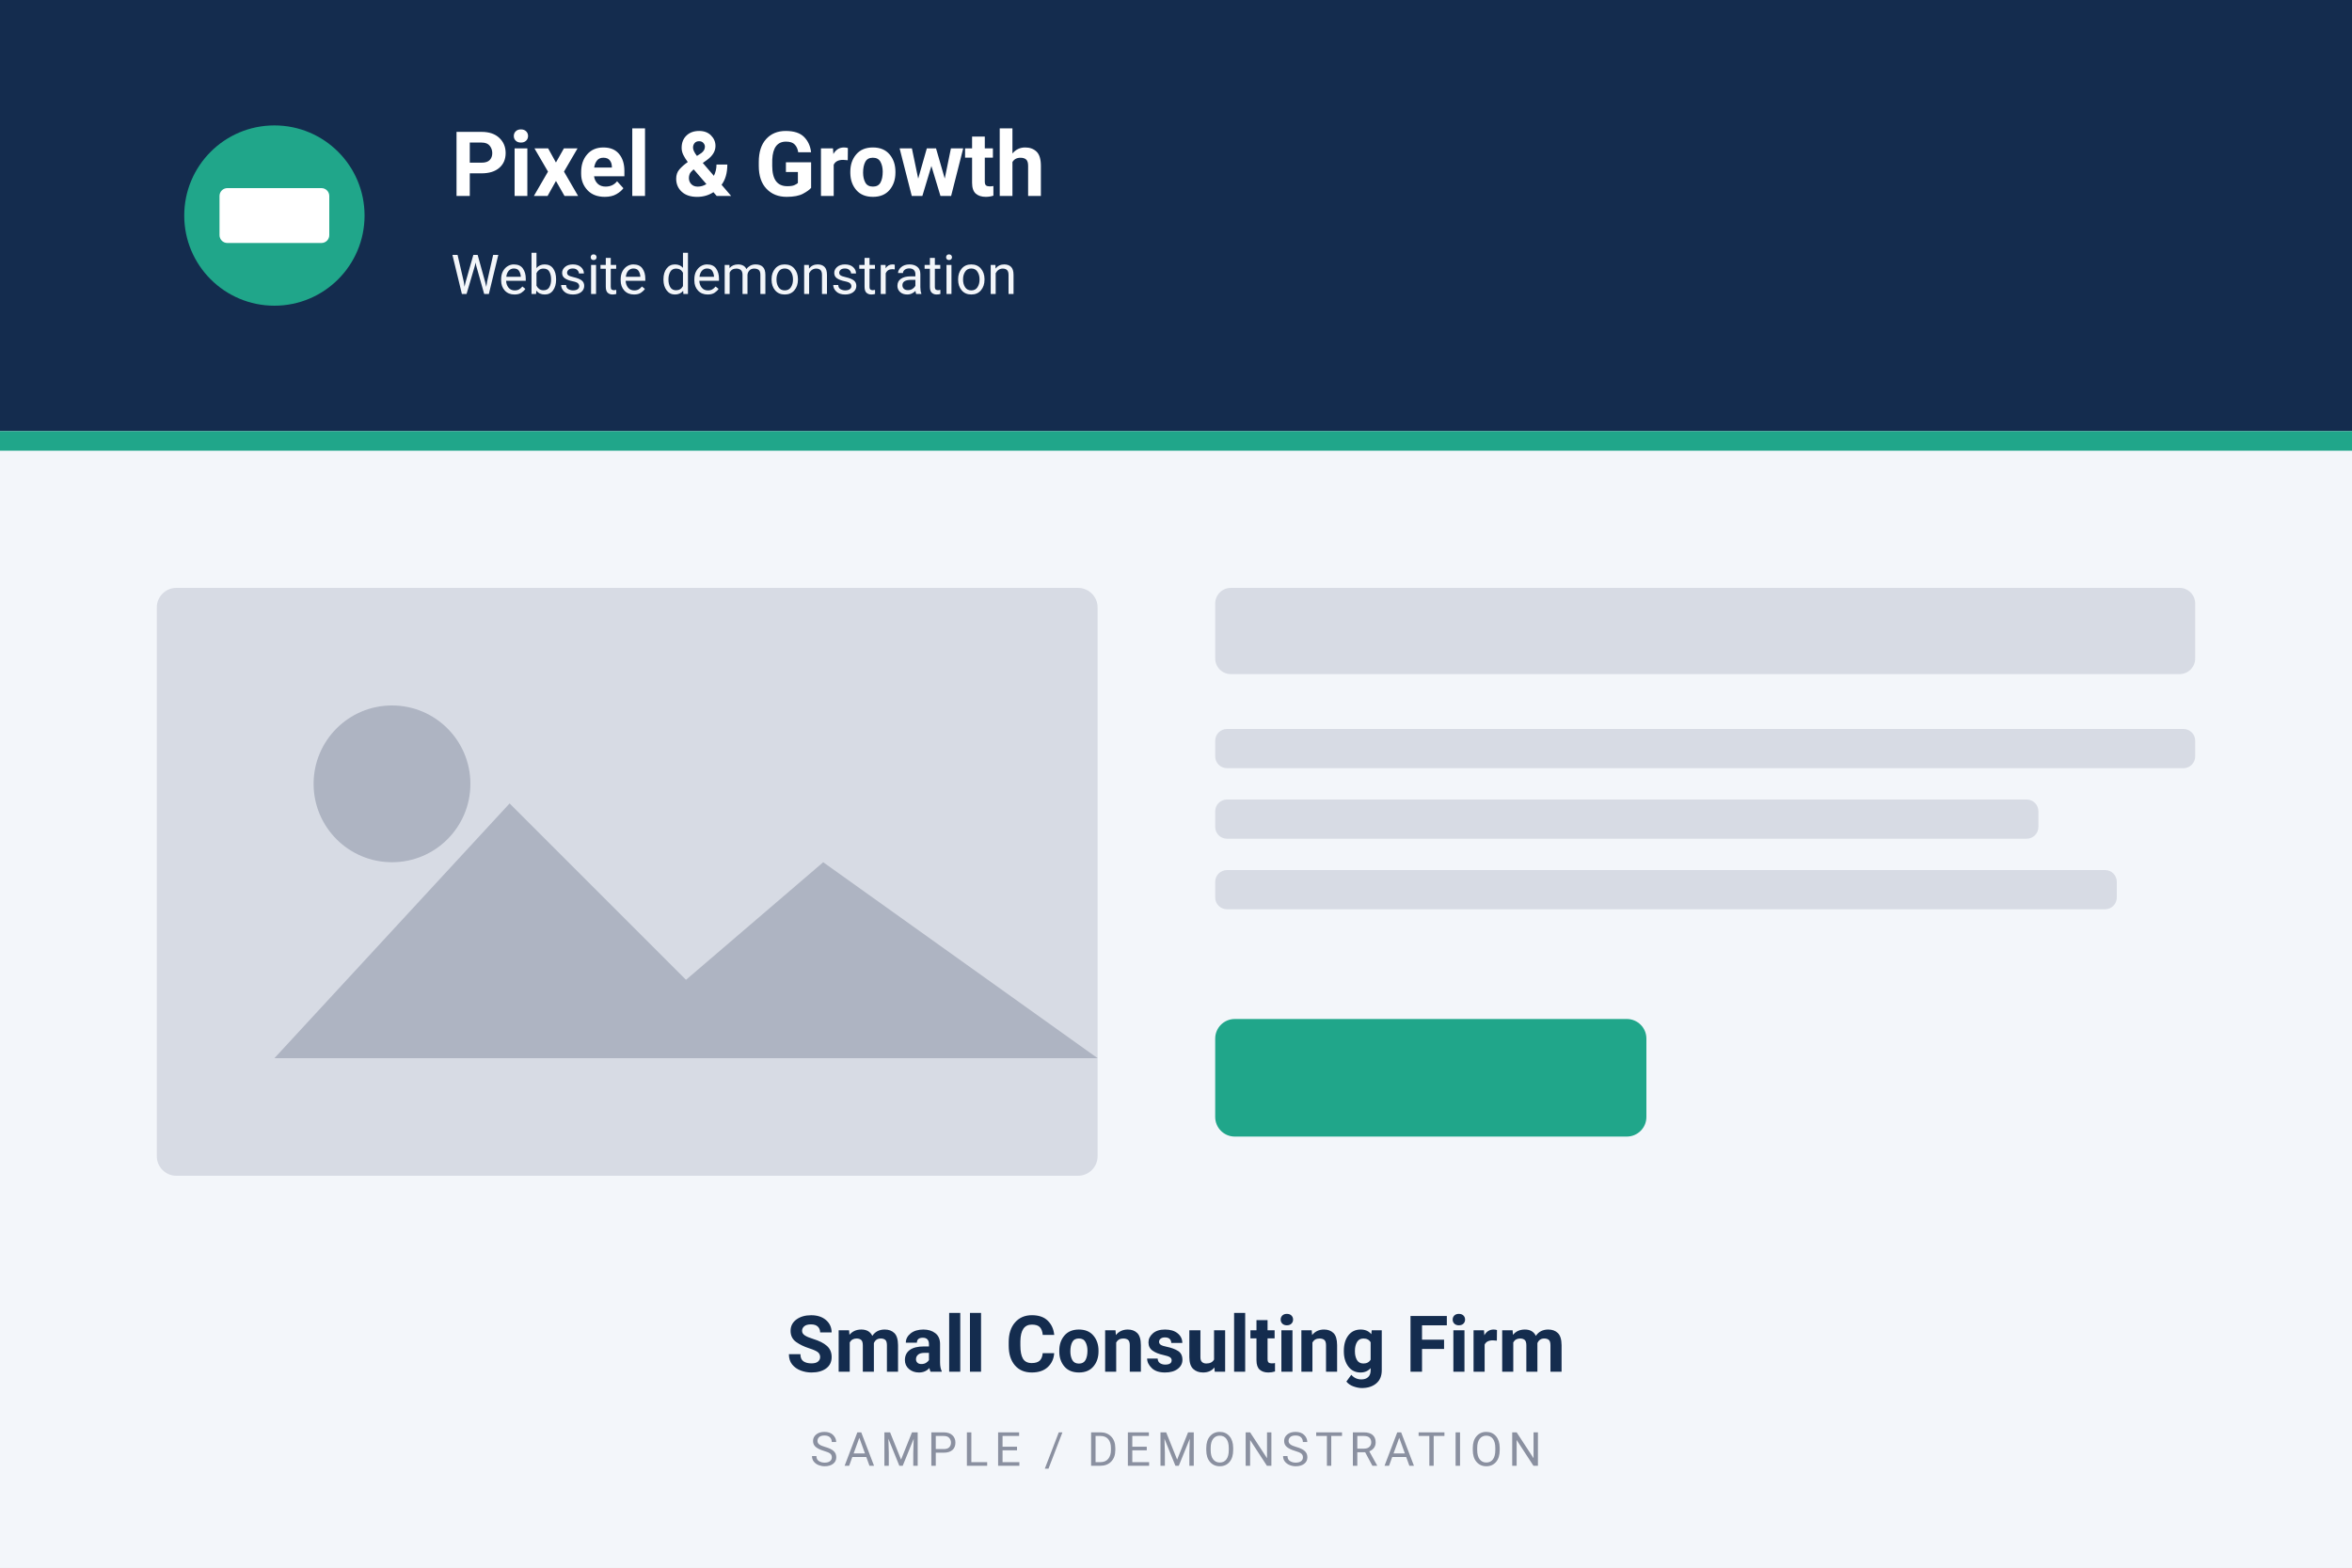
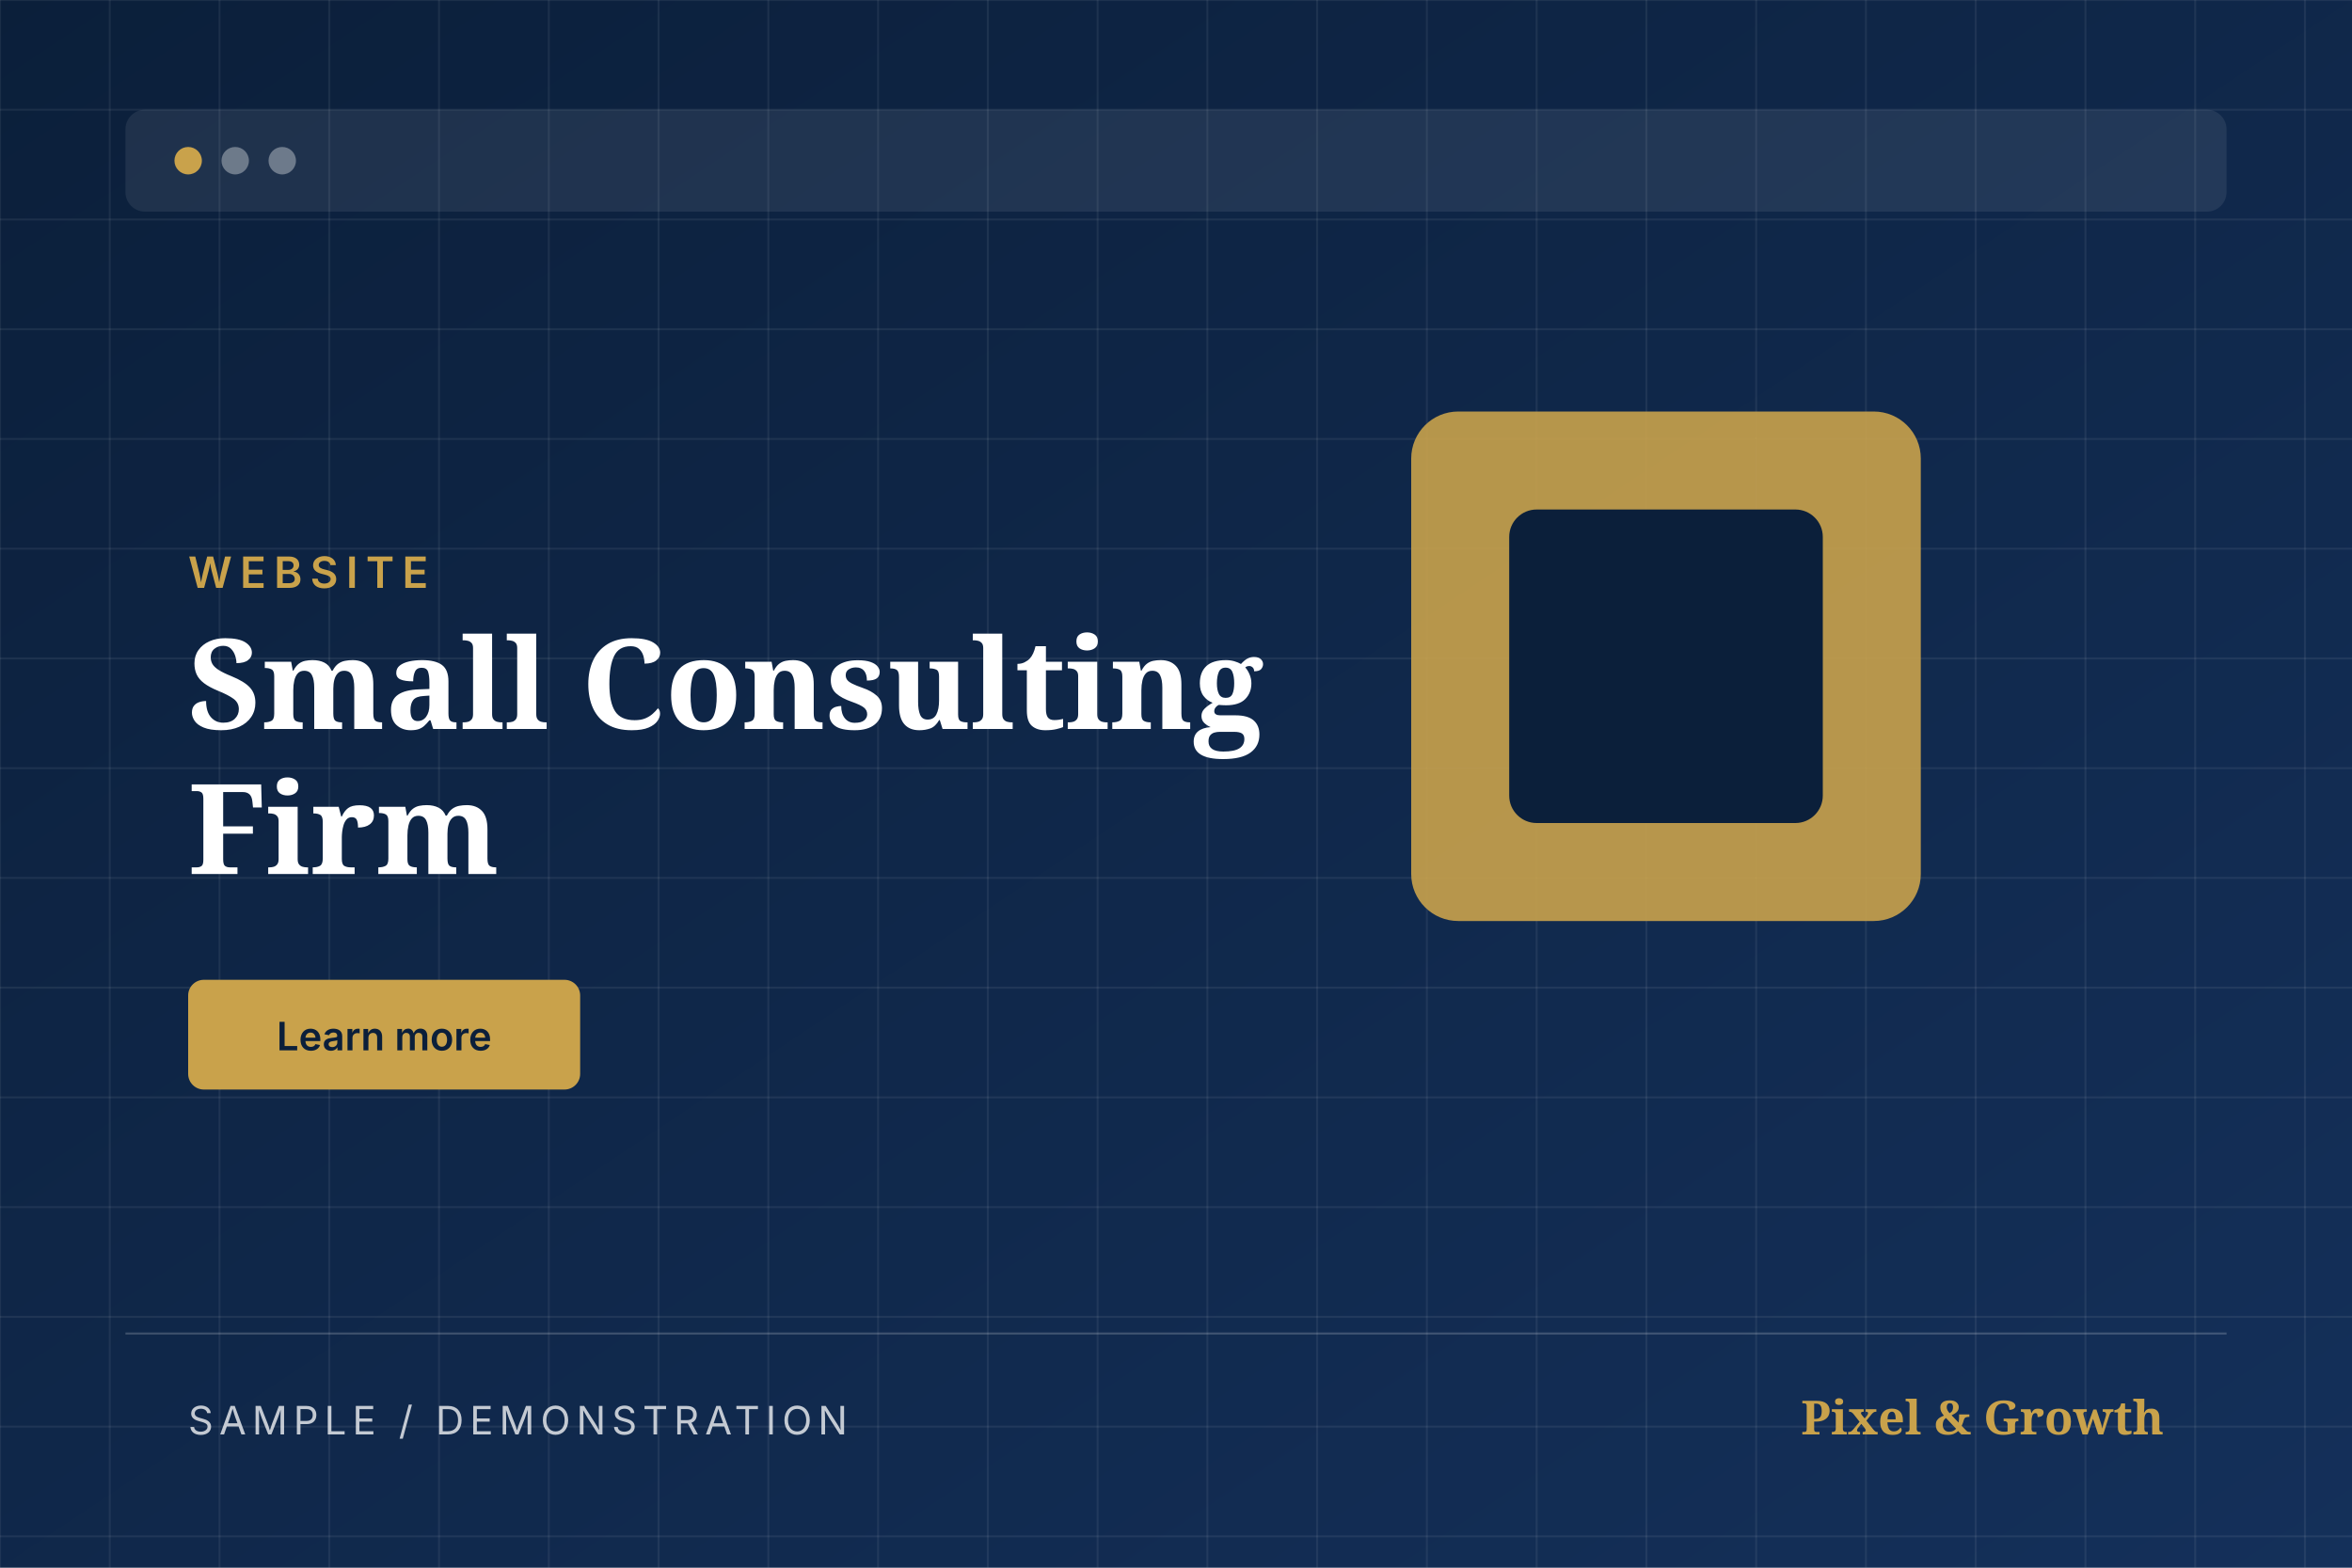
<svg xmlns="http://www.w3.org/2000/svg" viewBox="0 0 1200 800" role="img" aria-label="Small Consulting Firm Website demonstration">
-   <rect width="1200" height="800" fill="#F3F6FA" />
-   <rect x="0" y="0" width="1200" height="220" fill="#142C4E" />
-   <rect x="0" y="220" width="1200" height="10" fill="#20A68A" />
-   <circle cx="140" cy="110" r="46" fill="#20A68A" />
-   <rect x="112" y="96" width="56" height="28" rx="4" fill="#FFFFFF" />
-   <text x="230" y="100" font-family="system-ui, Segoe UI, Roboto, sans-serif" font-size="46" font-weight="700" fill="#FFFFFF">Pixel &amp; Growth</text>
-   <text x="230" y="150" font-family="system-ui, Segoe UI, Roboto, sans-serif" font-size="28" fill="#F3F6FA">Website demonstration</text>
-   <g fill="#d7dbe4">
-     <rect x="80" y="300" width="480" height="300" rx="10" />
-     <rect x="620" y="300" width="500" height="44" rx="8" />
-     <rect x="620" y="372" width="500" height="20" rx="6" />
-     <rect x="620" y="408" width="420" height="20" rx="6" />
-     <rect x="620" y="444" width="460" height="20" rx="6" />
-     <rect x="620" y="520" width="220" height="60" rx="10" fill="#20A68A" />
+   <defs>
+     <linearGradient id="bg" x1="0" y1="0" x2="1" y2="1">
+       <stop offset="0" stop-color="#0B1F3A" />
+       <stop offset="1" stop-color="#14305A" />
+     </linearGradient>
+   </defs>
+   <rect width="1200" height="800" fill="url(#bg)" />
+   <g stroke="#FFFFFF" stroke-opacity="0.07" stroke-width="1">
+     <line x1="0" y1="0" x2="0" y2="800" />
+     <line x1="56" y1="0" x2="56" y2="800" />
+     <line x1="112" y1="0" x2="112" y2="800" />
+     <line x1="168" y1="0" x2="168" y2="800" />
+     <line x1="224" y1="0" x2="224" y2="800" />
+     <line x1="280" y1="0" x2="280" y2="800" />
+     <line x1="336" y1="0" x2="336" y2="800" />
+     <line x1="392" y1="0" x2="392" y2="800" />
+     <line x1="448" y1="0" x2="448" y2="800" />
+     <line x1="504" y1="0" x2="504" y2="800" />
+     <line x1="560" y1="0" x2="560" y2="800" />
+     <line x1="616" y1="0" x2="616" y2="800" />
+     <line x1="672" y1="0" x2="672" y2="800" />
+     <line x1="728" y1="0" x2="728" y2="800" />
+     <line x1="784" y1="0" x2="784" y2="800" />
+     <line x1="840" y1="0" x2="840" y2="800" />
+     <line x1="896" y1="0" x2="896" y2="800" />
+     <line x1="952" y1="0" x2="952" y2="800" />
+     <line x1="1008" y1="0" x2="1008" y2="800" />
+     <line x1="1064" y1="0" x2="1064" y2="800" />
+     <line x1="1120" y1="0" x2="1120" y2="800" />
+     <line x1="1176" y1="0" x2="1176" y2="800" />
+     <line x1="0" y1="0" x2="1200" y2="0" />
+     <line x1="0" y1="56" x2="1200" y2="56" />
+     <line x1="0" y1="112" x2="1200" y2="112" />
+     <line x1="0" y1="168" x2="1200" y2="168" />
+     <line x1="0" y1="224" x2="1200" y2="224" />
+     <line x1="0" y1="280" x2="1200" y2="280" />
+     <line x1="0" y1="336" x2="1200" y2="336" />
+     <line x1="0" y1="392" x2="1200" y2="392" />
+     <line x1="0" y1="448" x2="1200" y2="448" />
+     <line x1="0" y1="504" x2="1200" y2="504" />
+     <line x1="0" y1="560" x2="1200" y2="560" />
+     <line x1="0" y1="616" x2="1200" y2="616" />
+     <line x1="0" y1="672" x2="1200" y2="672" />
+     <line x1="0" y1="728" x2="1200" y2="728" />
+     <line x1="0" y1="784" x2="1200" y2="784" />
  </g>
-   <g fill="#aeb4c2">
-     <circle cx="200" cy="400" r="40" />
-     <path d="M140 540 l120 -130 90 90 70 -60 140 100 z" />
-   </g>
-   <text x="600" y="700" text-anchor="middle" font-family="system-ui, Segoe UI, Roboto, sans-serif" font-size="40" font-weight="700" fill="#142C4E">Small Consulting Firm</text>
-   <text x="600" y="748" text-anchor="middle" font-family="system-ui, Segoe UI, Roboto, sans-serif" font-size="24" letter-spacing="3" fill="#8a90a0">SAMPLE / DEMONSTRATION</text>
+   <rect x="64" y="56" width="1072" height="52" rx="10" fill="#FFFFFF" fill-opacity="0.08" />
+   <circle cx="96" cy="82" r="7" fill="#C9A24B" />
+   <circle cx="120" cy="82" r="7" fill="#FFFFFF" fill-opacity="0.35" />
+   <circle cx="144" cy="82" r="7" fill="#FFFFFF" fill-opacity="0.35" />
+   <rect x="720" y="210" width="260" height="260" rx="24" fill="#C9A24B" opacity="0.9" />
+   <rect x="770" y="260" width="160" height="160" rx="14" fill="#0B1F3A" />
+   <text x="96" y="300" font-family="Inter, system-ui, Segoe UI, Roboto, sans-serif" font-size="22" font-weight="600" letter-spacing="4" fill="#C9A24B">WEBSITE</text>
+   <text x="96" y="372" font-family="Playfair Display, Georgia, serif" font-size="64" font-weight="700" fill="#FFFFFF">Small Consulting</text>
+   <text x="96" y="446" font-family="Playfair Display, Georgia, serif" font-size="64" font-weight="700" fill="#FFFFFF">Firm</text>
+   <rect x="96" y="500" width="200" height="56" rx="8" fill="#C9A24B" />
+   <text x="196" y="536" text-anchor="middle" font-family="Inter, system-ui, Segoe UI, Roboto, sans-serif" font-size="20" font-weight="600" fill="#0B1F3A">Learn more</text>
+   <rect x="64" y="680" width="1072" height="1" fill="#FFFFFF" fill-opacity="0.2" />
+   <text x="96" y="732" font-family="Inter, system-ui, Segoe UI, Roboto, sans-serif" font-size="20" letter-spacing="3" fill="#FFFFFF" fill-opacity="0.75">SAMPLE / DEMONSTRATION</text>
+   <text x="1104" y="732" text-anchor="end" font-family="Playfair Display, Georgia, serif" font-size="24" font-weight="700" fill="#C9A24B">Pixel &amp; Growth</text>
</svg>
